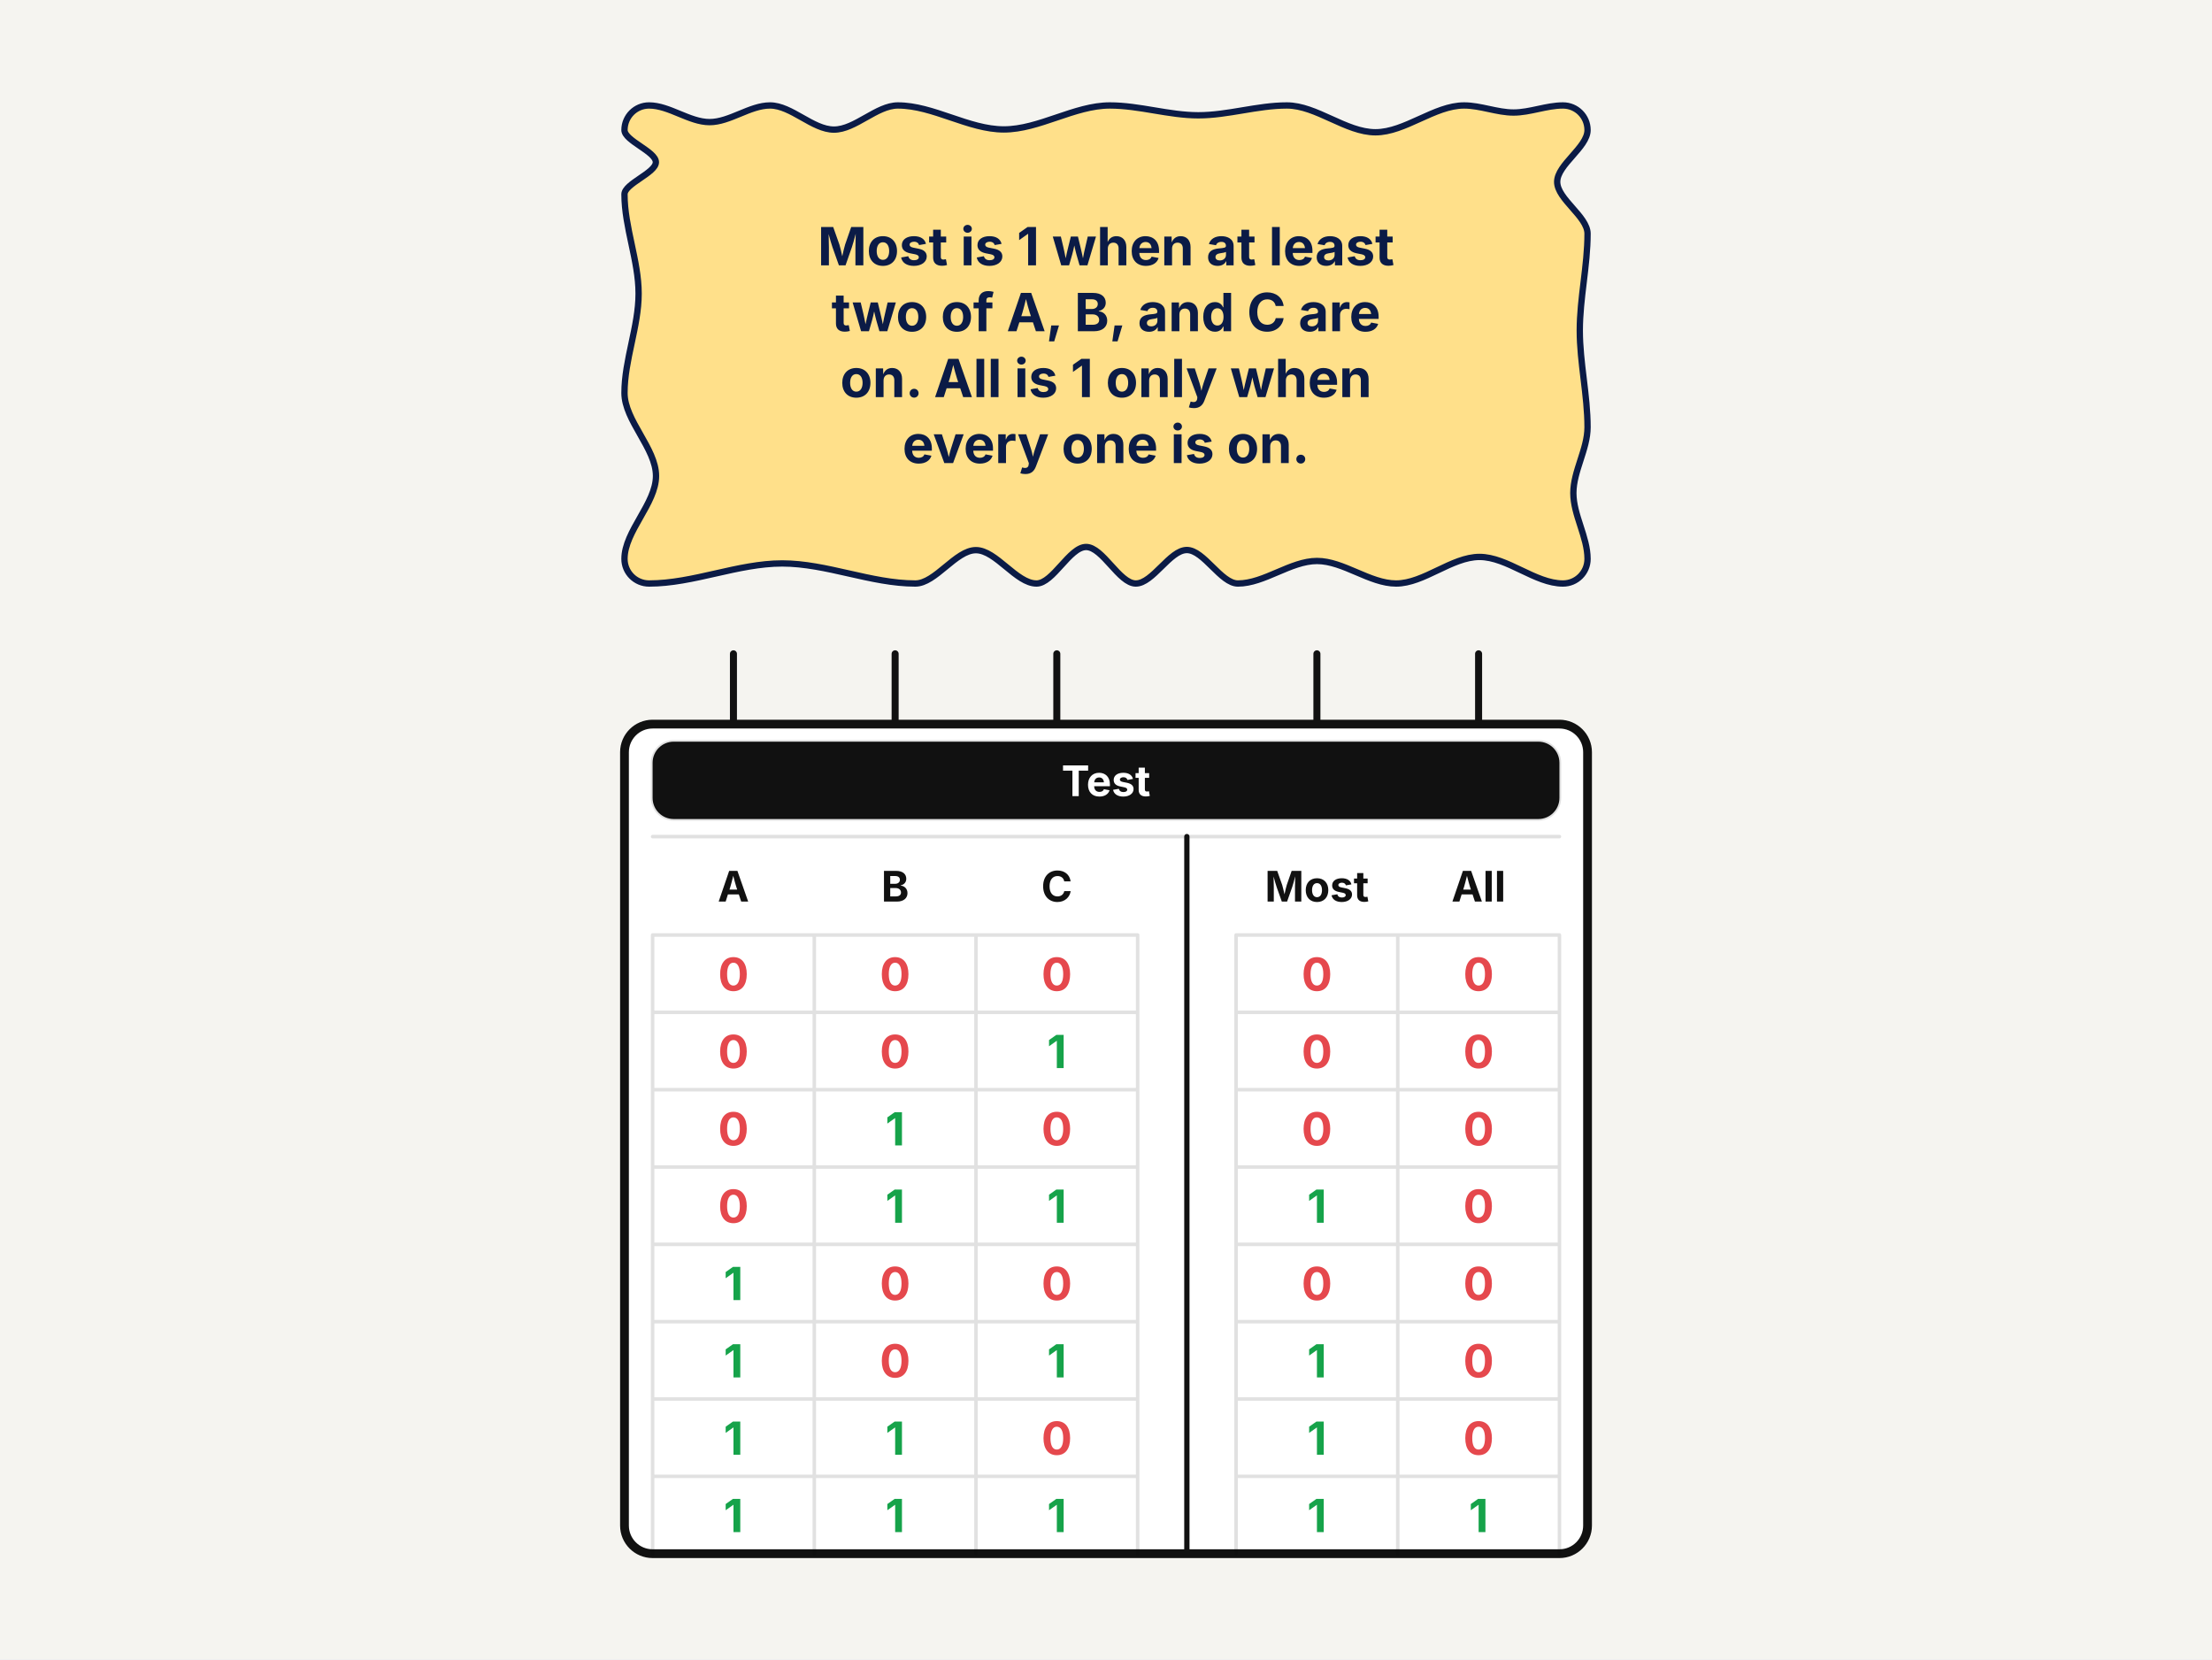
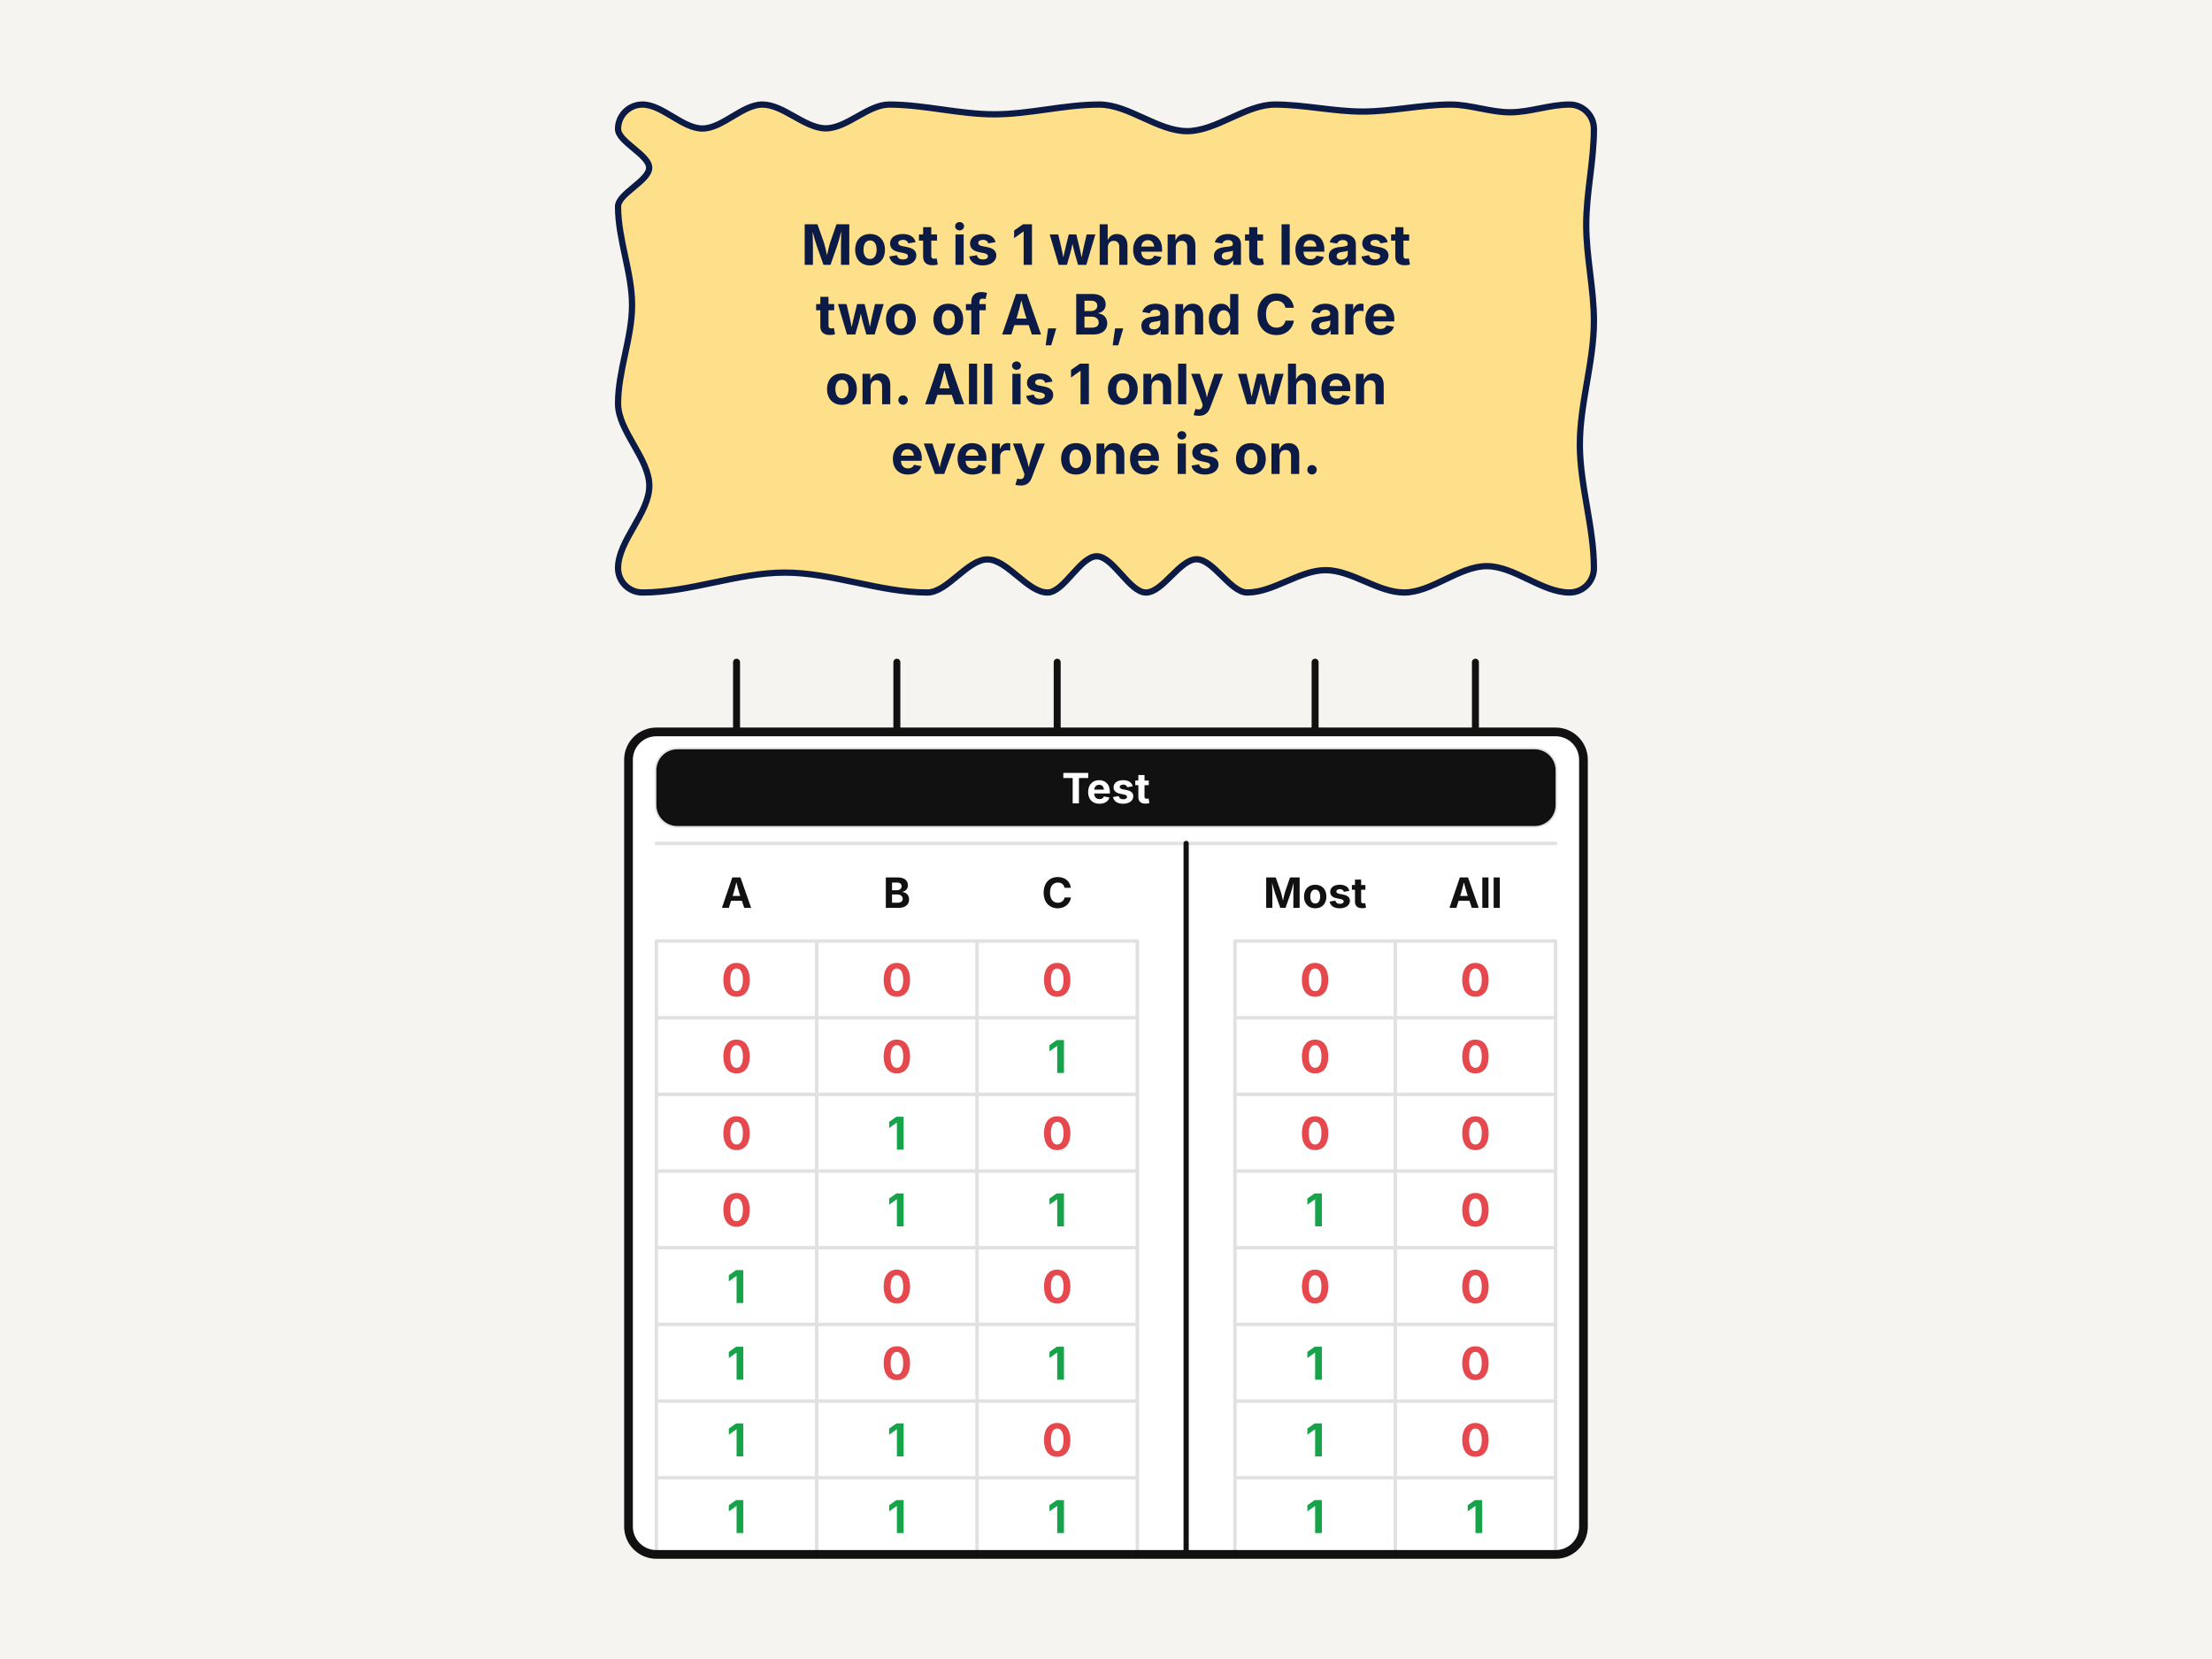
- <svg xmlns="http://www.w3.org/2000/svg" viewBox="-177.67 -206 629.33 472" width="629.33" height="472" font-family="Inter, 'Segoe UI', system-ui, -apple-system, sans-serif" stroke-linejoin="round" stroke-linecap="round">
-   <rect x="-177.67" y="-206" width="629.33" height="472" fill="#f5f4f0" />
+ <svg xmlns="http://www.w3.org/2000/svg" viewBox="-180.33 -210 634.67 476" width="634.67" height="476" font-family="Inter, 'Segoe UI', system-ui, -apple-system, sans-serif" stroke-linejoin="round" stroke-linecap="round">
+   <rect x="-180.33" y="-210" width="634.67" height="476" fill="#f5f4f0" />
  <g transform="matrix(1 0 0 1 0 0)">
    <path d="M8 0H266A8 8 0 0 1 274 8V228A8 8 0 0 1 266 236H8A8 8 0 0 1 0 228V8A8 8 0 0 1 8 0Z" fill="#ffffff" stroke="#111111" stroke-width="2.5" />
    <path d="M31 0V-20M77 0V-20M123 0V-20M197 0V-20M243 0V-20" fill="none" stroke="#111111" stroke-width="2" />
    <text x="31" y="71" font-size="13" font-weight="700" fill="#e5484d" text-anchor="middle" dominant-baseline="middle">0</text>
    <text x="77" y="71" font-size="13" font-weight="700" fill="#e5484d" text-anchor="middle" dominant-baseline="middle">0</text>
    <text x="123" y="71" font-size="13" font-weight="700" fill="#e5484d" text-anchor="middle" dominant-baseline="middle">0</text>
    <text x="197" y="71" font-size="13" font-weight="700" fill="#e5484d" text-anchor="middle" dominant-baseline="middle">0</text>
    <text x="243" y="71" font-size="13" font-weight="700" fill="#e5484d" text-anchor="middle" dominant-baseline="middle">0</text>
    <text x="31" y="93" font-size="13" font-weight="700" fill="#e5484d" text-anchor="middle" dominant-baseline="middle">0</text>
    <text x="77" y="93" font-size="13" font-weight="700" fill="#e5484d" text-anchor="middle" dominant-baseline="middle">0</text>
    <text x="123" y="93" font-size="13" font-weight="700" fill="#16a34a" text-anchor="middle" dominant-baseline="middle">1</text>
    <text x="197" y="93" font-size="13" font-weight="700" fill="#e5484d" text-anchor="middle" dominant-baseline="middle">0</text>
    <text x="243" y="93" font-size="13" font-weight="700" fill="#e5484d" text-anchor="middle" dominant-baseline="middle">0</text>
    <text x="31" y="115" font-size="13" font-weight="700" fill="#e5484d" text-anchor="middle" dominant-baseline="middle">0</text>
    <text x="77" y="115" font-size="13" font-weight="700" fill="#16a34a" text-anchor="middle" dominant-baseline="middle">1</text>
    <text x="123" y="115" font-size="13" font-weight="700" fill="#e5484d" text-anchor="middle" dominant-baseline="middle">0</text>
    <text x="197" y="115" font-size="13" font-weight="700" fill="#e5484d" text-anchor="middle" dominant-baseline="middle">0</text>
    <text x="243" y="115" font-size="13" font-weight="700" fill="#e5484d" text-anchor="middle" dominant-baseline="middle">0</text>
    <text x="31" y="137" font-size="13" font-weight="700" fill="#e5484d" text-anchor="middle" dominant-baseline="middle">0</text>
    <text x="77" y="137" font-size="13" font-weight="700" fill="#16a34a" text-anchor="middle" dominant-baseline="middle">1</text>
    <text x="123" y="137" font-size="13" font-weight="700" fill="#16a34a" text-anchor="middle" dominant-baseline="middle">1</text>
    <text x="197" y="137" font-size="13" font-weight="700" fill="#16a34a" text-anchor="middle" dominant-baseline="middle">1</text>
    <text x="243" y="137" font-size="13" font-weight="700" fill="#e5484d" text-anchor="middle" dominant-baseline="middle">0</text>
    <text x="31" y="159" font-size="13" font-weight="700" fill="#16a34a" text-anchor="middle" dominant-baseline="middle">1</text>
    <text x="77" y="159" font-size="13" font-weight="700" fill="#e5484d" text-anchor="middle" dominant-baseline="middle">0</text>
    <text x="123" y="159" font-size="13" font-weight="700" fill="#e5484d" text-anchor="middle" dominant-baseline="middle">0</text>
    <text x="197" y="159" font-size="13" font-weight="700" fill="#e5484d" text-anchor="middle" dominant-baseline="middle">0</text>
    <text x="243" y="159" font-size="13" font-weight="700" fill="#e5484d" text-anchor="middle" dominant-baseline="middle">0</text>
    <text x="31" y="181" font-size="13" font-weight="700" fill="#16a34a" text-anchor="middle" dominant-baseline="middle">1</text>
    <text x="77" y="181" font-size="13" font-weight="700" fill="#e5484d" text-anchor="middle" dominant-baseline="middle">0</text>
    <text x="123" y="181" font-size="13" font-weight="700" fill="#16a34a" text-anchor="middle" dominant-baseline="middle">1</text>
    <text x="197" y="181" font-size="13" font-weight="700" fill="#16a34a" text-anchor="middle" dominant-baseline="middle">1</text>
    <text x="243" y="181" font-size="13" font-weight="700" fill="#e5484d" text-anchor="middle" dominant-baseline="middle">0</text>
    <text x="31" y="203" font-size="13" font-weight="700" fill="#16a34a" text-anchor="middle" dominant-baseline="middle">1</text>
    <text x="77" y="203" font-size="13" font-weight="700" fill="#16a34a" text-anchor="middle" dominant-baseline="middle">1</text>
    <text x="123" y="203" font-size="13" font-weight="700" fill="#e5484d" text-anchor="middle" dominant-baseline="middle">0</text>
    <text x="197" y="203" font-size="13" font-weight="700" fill="#16a34a" text-anchor="middle" dominant-baseline="middle">1</text>
    <text x="243" y="203" font-size="13" font-weight="700" fill="#e5484d" text-anchor="middle" dominant-baseline="middle">0</text>
    <text x="31" y="225" font-size="13" font-weight="700" fill="#16a34a" text-anchor="middle" dominant-baseline="middle">1</text>
    <text x="77" y="225" font-size="13" font-weight="700" fill="#16a34a" text-anchor="middle" dominant-baseline="middle">1</text>
    <text x="123" y="225" font-size="13" font-weight="700" fill="#16a34a" text-anchor="middle" dominant-baseline="middle">1</text>
    <text x="197" y="225" font-size="13" font-weight="700" fill="#16a34a" text-anchor="middle" dominant-baseline="middle">1</text>
    <text x="243" y="225" font-size="13" font-weight="700" fill="#16a34a" text-anchor="middle" dominant-baseline="middle">1</text>
    <path d="M8 32H266M8 60H146M8 82H146M8 104H146M8 126H146M8 148H146M8 170H146M8 192H146M8 214H146M8 60V236M146 60V236M174 60H266M174 82H266M174 104H266M174 126H266M174 148H266M174 170H266M174 192H266M174 214H266M174 60V236M266 60V236M54 60V236M100 60V236M220 60V236M160 32V236" fill="none" stroke="rgba(0,0,0,0.12)" stroke-width="1" />
    <path d="M160 32V236" fill="none" stroke="#111111" stroke-width="1.5" />
    <text x="31" y="46" font-size="12" font-weight="700" fill="#111111" text-anchor="middle" dominant-baseline="middle">A</text>
    <text x="77" y="46" font-size="12" font-weight="700" fill="#111111" text-anchor="middle" dominant-baseline="middle">B</text>
    <text x="123" y="46" font-size="12" font-weight="700" fill="#111111" text-anchor="middle" dominant-baseline="middle">C</text>
    <text x="197" y="46" font-size="12" font-weight="700" fill="#111111" text-anchor="middle" dominant-baseline="middle">Most</text>
    <text x="243" y="46" font-size="12" font-weight="700" fill="#111111" text-anchor="middle" dominant-baseline="middle">All</text>
    <path d="M14 5H260A6 6 0 0 1 266 11V21A6 6 0 0 1 260 27H14A6 6 0 0 1 8 21V11A6 6 0 0 1 14 5Z" fill="#111111" stroke="rgba(0,0,0,0.12)" stroke-width="1" />
    <text x="137" y="16" font-size="12" font-weight="700" fill="#ffffff" text-anchor="middle" dominant-baseline="middle">Test</text>
  </g>
-   <g transform="matrix(1 0 0 1 0 -176)">
-     <path d="M7 0C12.74 0 18.47 4.74 24.21 4.74C29.94 4.74 35.68 0 41.41 0C47.48 0 53.54 6.87 59.6 6.87C65.66 6.87 71.72 0 77.79 0C87.83 0 97.88 6.82 107.93 6.82C117.98 6.82 128.03 0 138.08 0C146.48 0 154.87 2.8 163.26 2.8C171.66 2.8 180.05 0 188.45 0C196.85 0 205.26 7.63 213.66 7.63C222.07 7.63 230.47 0 238.87 0C243.56 0 248.25 2.01 252.94 2.01C257.62 2.01 262.31 0 267 0C270.87 0 274 3.13 274 7C274 11.91 265.36 16.83 265.36 21.74C265.36 26.65 274 31.57 274 36.48C274 45.66 271.79 54.84 271.79 64.02C271.79 73.19 274 82.37 274 91.55C274 97.79 269.96 104.03 269.96 110.27C269.96 116.52 274 122.76 274 129C274 132.87 270.87 136 267 136C259.09 136 251.18 128.44 243.26 128.44C235.35 128.44 227.44 136 219.53 136C212.03 136 204.53 129.59 197.03 129.59C189.52 129.59 182.02 136 174.52 136C169.68 136 164.84 126.47 159.99 126.47C155.15 126.47 150.31 136 145.47 136C140.76 136 136.05 125.61 131.34 125.61C126.63 125.61 121.93 136 117.22 136C111.47 136 105.73 126.51 99.98 126.51C94.24 126.51 88.49 136 82.75 136C70.12 136 57.5 130.29 44.87 130.29C32.25 130.29 19.62 136 7 136C3.13 136 0 132.87 0 129C0 121.13 8.97 113.26 8.97 105.4C8.97 97.53 0 89.66 0 81.79C0 72.37 4.02 62.95 4.02 53.53C4.02 44.11 0 34.69 0 25.27C0 22.23 8.93 19.18 8.93 16.14C8.93 13.09 0 10.05 0 7C0 3.13 3.13 0 7 0Z" fill="#ffe08a" stroke="#0b1b46" stroke-width="1.8" />
-     <text x="137" y="39.875" font-size="15" font-weight="700" fill="#0b1b46" text-anchor="middle" dominant-baseline="middle">Most is 1 when at least</text>
-     <text x="137" y="58.625" font-size="15" font-weight="700" fill="#0b1b46" text-anchor="middle" dominant-baseline="middle">two of A, B, and C are</text>
-     <text x="137" y="77.375" font-size="15" font-weight="700" fill="#0b1b46" text-anchor="middle" dominant-baseline="middle">on. All is 1 only when</text>
-     <text x="137" y="96.125" font-size="15" font-weight="700" fill="#0b1b46" text-anchor="middle" dominant-baseline="middle">every one is on.</text>
+   <g transform="matrix(1 0 0 1 -3 -180)">
+     <path d="M7 0C12.74 0 18.47 6.87 24.21 6.87C29.94 6.87 35.68 0 41.41 0C47.48 0 53.54 6.82 59.6 6.82C65.66 6.82 71.72 0 77.79 0C87.83 0 97.88 2.8 107.93 2.8C117.98 2.8 128.03 0 138.08 0C146.48 0 154.87 7.63 163.26 7.63C171.66 7.63 180.05 0 188.45 0C196.85 0 205.26 2.01 213.66 2.01C222.07 2.01 230.47 0 238.87 0C244.56 0 250.25 2.22 255.94 2.22C261.62 2.22 267.31 0 273 0C276.87 0 280 3.13 280 7C280 16.18 277.79 25.36 277.79 34.53C277.79 43.71 280 52.89 280 62.07C280 73.89 275.96 85.71 275.96 97.53C275.96 109.36 280 121.18 280 133C280 136.87 276.87 140 273 140C265.09 140 257.18 132.44 249.26 132.44C241.35 132.44 233.44 140 225.53 140C218.03 140 210.53 133.59 203.03 133.59C195.52 133.59 188.02 140 180.52 140C175.68 140 170.84 130.47 165.99 130.47C161.15 130.47 156.31 140 151.47 140C146.76 140 142.05 129.61 137.34 129.61C132.63 129.61 127.93 140 123.22 140C117.47 140 111.73 130.51 105.98 130.51C100.24 130.51 94.49 140 88.75 140C75.12 140 61.5 134.29 47.87 134.29C34.25 134.29 20.62 140 7 140C3.13 140 0 136.87 0 133C0 125.13 8.97 117.26 8.97 109.4C8.97 101.53 0 93.66 0 85.79C0 76.37 4.02 66.95 4.02 57.53C4.02 48.11 0 38.69 0 29.27C0 25.56 8.93 21.85 8.93 18.14C8.93 14.42 0 10.71 0 7C0 3.13 3.13 0 7 0Z" fill="#ffe08a" stroke="#0b1b46" stroke-width="1.8" />
+     <text x="140" y="40" font-size="16" font-weight="700" fill="#0b1b46" text-anchor="middle" dominant-baseline="middle">Most is 1 when at least</text>
+     <text x="140" y="60" font-size="16" font-weight="700" fill="#0b1b46" text-anchor="middle" dominant-baseline="middle">two of A, B, and C are</text>
+     <text x="140" y="80" font-size="16" font-weight="700" fill="#0b1b46" text-anchor="middle" dominant-baseline="middle">on. All is 1 only when</text>
+     <text x="140" y="100" font-size="16" font-weight="700" fill="#0b1b46" text-anchor="middle" dominant-baseline="middle">every one is on.</text>
  </g>
</svg>
